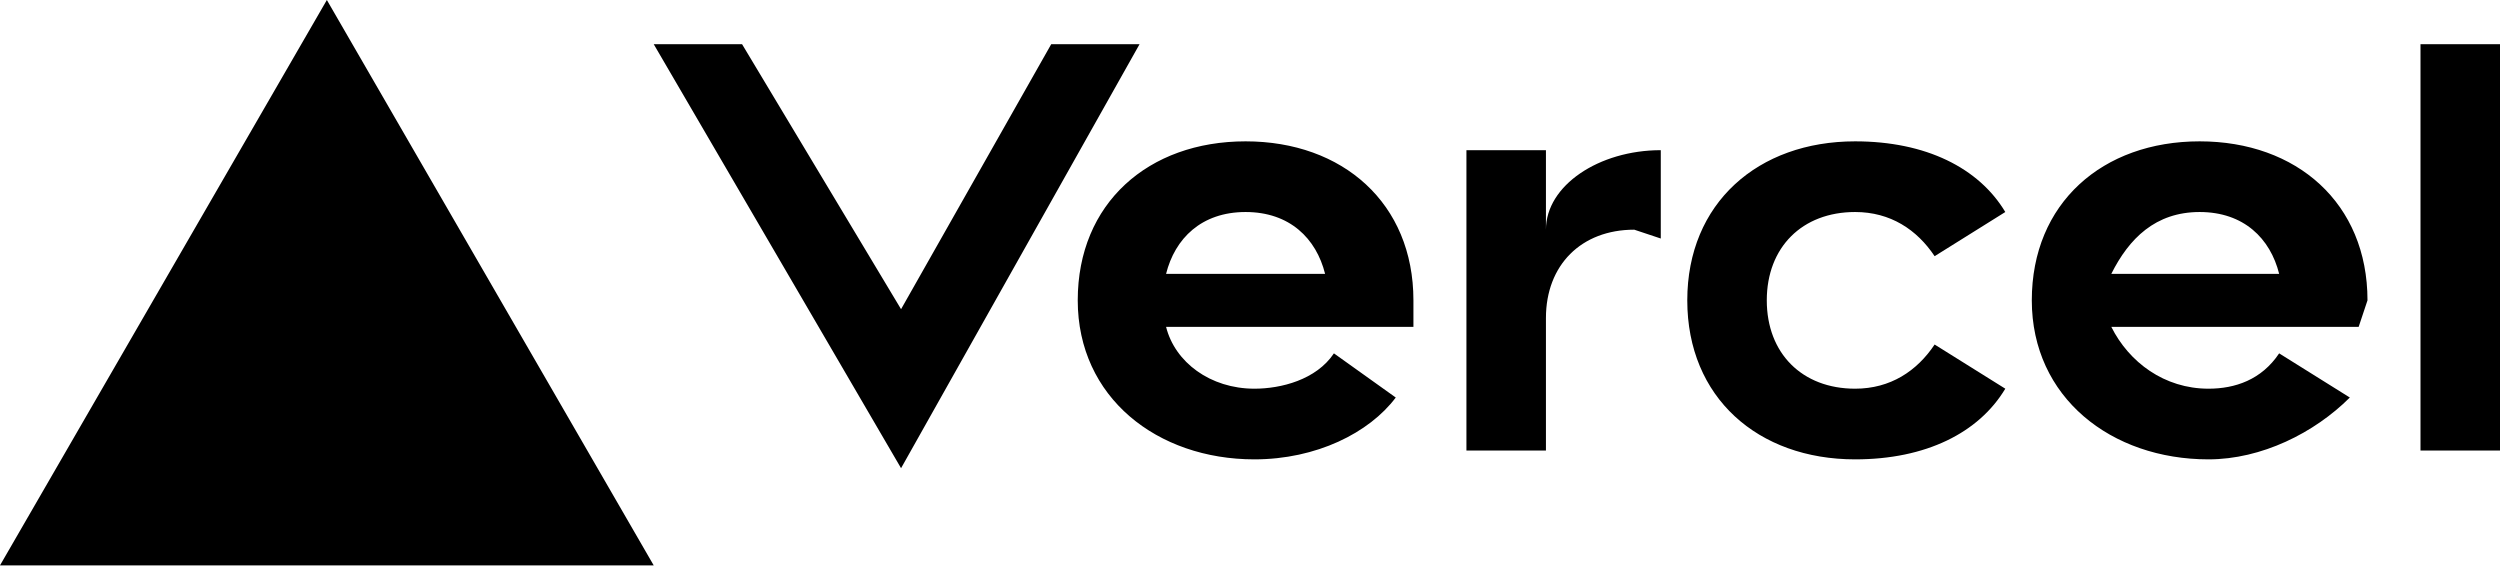
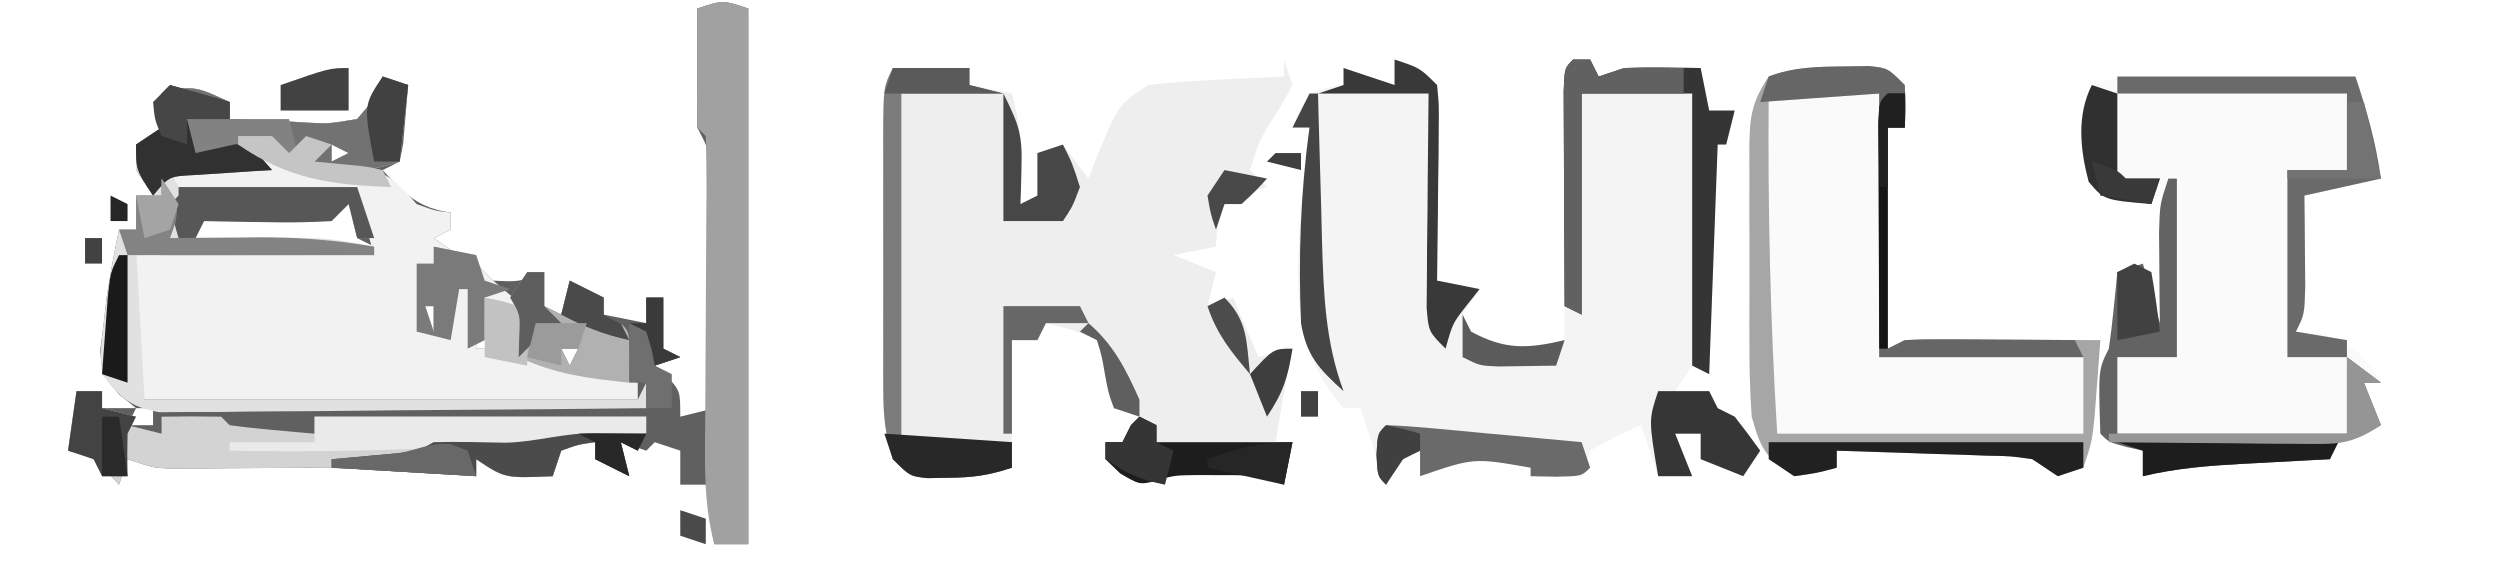
- <svg xmlns="http://www.w3.org/2000/svg" fill="none" viewBox="0 0 283 64">
-   <path fill="black" d="M141 16c-11 0-19 7-19 18s9 18 20 18c7 0 13-3 16-7l-7-5c-2 3-6 4-9 4-5 0-9-3-10-7h28v-3c0-11-8-18-19-18zm-9 15c1-4 4-7 9-7s8 3 9 7h-18zm117-15c-11 0-19 7-19 18s9 18 20 18c6 0 12-3 16-7l-8-5c-2 3-5 4-8 4-5 0-9-3-11-7h28l1-3c0-11-8-18-19-18zm-10 15c2-4 5-7 10-7s8 3 9 7h-19zm-39 3c0 6 4 10 10 10 4 0 7-2 9-5l8 5c-3 5-9 8-17 8-11 0-19-7-19-18s8-18 19-18c8 0 14 3 17 8l-8 5c-2-3-5-5-9-5-6 0-10 4-10 10zm83-29v46h-9V5h9zM37 0l37 64H0L37 0zm92 5-27 48L74 5h10l18 30 17-30h10zm59 12v10l-3-1c-6 0-10 4-10 10v15h-9V17h9v9c0-5 6-9 13-9z" />
+ <svg xmlns="http://www.w3.org/2000/svg" version="1.1" width="294" height="66">
+   <path d="M0 0 C0 20.79 0 41.58 0 63 C-1.32 63 -2.64 63 -4 63 C-4.495 59.535 -4.495 59.535 -5 56 C-5.99 56 -6.98 56 -8 56 C-8 54.68 -8 53.36 -8 52 C-9.485 51.505 -9.485 51.505 -11 51 C-11.33 51.33 -11.66 51.66 -12 52 C-13.485 51.505 -13.485 51.505 -15 51 C-14.505 52.98 -14.505 52.98 -14 55 C-15.32 54.34 -16.64 53.68 -18 53 C-18 52.34 -18 51.68 -18 51 C-19.985 51.267 -19.985 51.267 -22 52 C-22.33 52.99 -22.66 53.98 -23 55 C-28.625 55.25 -28.625 55.25 -32 53 C-32 53.66 -32 54.32 -32 55 C-33.192 54.928 -34.385 54.856 -35.613 54.781 C-37.18 54.687 -38.746 54.594 -40.312 54.5 C-41.098 54.452 -41.884 54.405 -42.693 54.355 C-43.451 54.31 -44.208 54.265 -44.988 54.219 C-46.033 54.156 -46.033 54.156 -47.099 54.092 C-50.107 53.947 -53.114 54.009 -56.125 54.035 C-57.75 54.044 -59.375 54.054 -61 54.062 C-61.82 54.071 -62.64 54.079 -63.484 54.088 C-64.273 54.091 -65.062 54.094 -65.875 54.098 C-66.594 54.103 -67.314 54.108 -68.055 54.114 C-70 54 -70 54 -73 53 C-73.33 53.99 -73.66 54.98 -74 56 C-74.433 55.526 -74.866 55.051 -75.312 54.562 C-77.023 52.763 -77.023 52.763 -80 52 C-79.67 49.69 -79.34 47.38 -79 45 C-78.01 45 -77.02 45 -76 45 C-76 45.66 -76 46.32 -76 47 C-74.68 47 -73.36 47 -72 47 C-72.664 46.462 -73.328 45.925 -74.012 45.371 C-76 43 -76 43 -76.207 40.16 C-76.077 39.138 -75.947 38.116 -75.812 37.062 C-75.695 36.043 -75.578 35.023 -75.457 33.973 C-75.045 31.294 -74.561 28.651 -74 26 C-73.34 26 -72.68 26 -72 26 C-72 24.68 -72 23.36 -72 22 C-71.34 22 -70.68 22 -70 22 C-70.66 21.01 -71.32 20.02 -72 19 C-72 18.01 -72 17.02 -72 16 C-71.01 15.34 -70.02 14.68 -69 14 C-69 12.68 -69 11.36 -69 10 C-65.377 8.792 -64.359 9.457 -61 11 C-61 11.66 -61 12.32 -61 13 C-58.561 13.135 -56.129 13.234 -53.688 13.312 C-52.997 13.354 -52.307 13.396 -51.596 13.439 C-49.307 13.548 -49.307 13.548 -46 13 C-43.946 10.623 -43.946 10.623 -43 8 C-42.01 8.33 -41.02 8.66 -40 9 C-40.114 10.48 -40.241 11.959 -40.375 13.438 C-40.445 14.261 -40.514 15.085 -40.586 15.934 C-40.723 16.616 -40.859 17.297 -41 18 C-41.99 18.495 -41.99 18.495 -43 19 C-40.472 21.799 -38.796 23.458 -35 24 C-35 24.66 -35 25.32 -35 26 C-35.99 26.495 -35.99 26.495 -37 27 C-34.227 28.938 -34.227 28.938 -32 30 C-31.34 30.66 -30.68 31.32 -30 32 C-26.947 32.158 -26.947 32.158 -24 31 C-24 32.32 -24 33.64 -24 35 C-23.01 35.495 -23.01 35.495 -22 36 C-21.67 34.68 -21.34 33.36 -21 32 C-19.68 32.66 -18.36 33.32 -17 34 C-17 34.66 -17 35.32 -17 36 C-15.35 36.33 -13.7 36.66 -12 37 C-12 36.01 -12 35.02 -12 34 C-11.34 34 -10.68 34 -10 34 C-10 35.98 -10 37.96 -10 40 C-9.34 40.33 -8.68 40.66 -8 41 C-9.485 41.495 -9.485 41.495 -11 42 C-10.505 42.433 -10.01 42.866 -9.5 43.312 C-8 45 -8 45 -8 48 C-6.68 47.67 -5.36 47.34 -4 47 C-4.118 42.461 -4.242 37.922 -4.372 33.383 C-4.416 31.838 -4.457 30.293 -4.497 28.747 C-4.555 26.531 -4.619 24.314 -4.684 22.098 C-4.7 21.403 -4.717 20.708 -4.734 19.992 C-4.565 16.712 -4.565 16.712 -6 14 C-6.044 11.667 -6.04 9.333 -6 7 C-6 5.68 -6 4.36 -6 3 C-6 2.01 -6 1.02 -6 0 C-3 -1 -3 -1 0 0 Z M-49 16 C-49 16.66 -49 17.32 -49 18 C-48.34 17.67 -47.68 17.34 -47 17 C-47.66 16.67 -48.32 16.34 -49 16 Z M-45 16 C-44 18 -44 18 -44 18 Z M-67 22 C-67 22.66 -67 23.32 -67 24 C-66.34 23.67 -65.68 23.34 -65 23 C-65.66 22.67 -66.32 22.34 -67 22 Z M-48 22 C-48.33 22.66 -48.66 23.32 -49 24 C-50.048 23.965 -51.096 23.93 -52.176 23.895 C-53.555 23.866 -54.934 23.839 -56.312 23.812 C-57.003 23.787 -57.693 23.762 -58.404 23.736 C-62.461 23.651 -62.461 23.651 -65.98 25.449 C-67.092 26.83 -67.092 26.83 -67 28 C-59.41 28 -51.82 28 -44 28 C-44.66 27.67 -45.32 27.34 -46 27 C-46.625 24.438 -46.625 24.438 -47 22 C-47.33 22 -47.66 22 -48 22 Z M-68 25 C-68 28 -68 28 -68 28 Z M-38 35 C-37.67 35.99 -37.34 36.98 -37 38 C-37 37.01 -37 36.02 -37 35 C-37.33 35 -37.66 35 -38 35 Z M-32 36 C-32 37.32 -32 38.64 -32 40 C-31.34 40 -30.68 40 -30 40 C-30 38.68 -30 37.36 -30 36 C-30.66 36 -31.32 36 -32 36 Z M-22 40 C-21.67 40.66 -21.34 41.32 -21 42 C-20.67 41.34 -20.34 40.68 -20 40 C-20.66 40 -21.32 40 -22 40 Z M-72 47 C-72.33 47.66 -72.66 48.32 -73 49 C-72.01 49 -71.02 49 -70 49 C-70 48.34 -70 47.68 -70 47 C-70.66 47 -71.32 47 -72 47 Z " fill="#606060" transform="translate(88,1)" />
+   <path d="M0 0 C0.495 1.485 0.495 1.485 1 3 C-0.375 5.562 -0.375 5.562 -2 8 C-3.118 10.118 -3.118 10.118 -4 13 C-3.34 13.66 -2.68 14.32 -2 15 C-3.207 15.34 -3.207 15.34 -4.438 15.688 C-5.283 16.121 -6.129 16.554 -7 17 C-7.894 19.548 -7.894 19.548 -8 22 C-9.65 22.33 -11.3 22.66 -13 23 C-10.525 23.99 -10.525 23.99 -8 25 C-8.33 26.32 -8.66 27.64 -9 29 C-8.01 28.67 -7.02 28.34 -6 28 C-5.01 30.31 -4.02 32.62 -3 35 C-1.02 34.505 -1.02 34.505 1 34 C0.856 34.701 0.711 35.403 0.562 36.125 C-0.015 39.076 -0.517 42.033 -1 45 C-0.34 45 0.32 45 1 45 C0.67 46.65 0.34 48.3 0 50 C-0.99 49.505 -0.99 49.505 -2 49 C-3.79 48.903 -5.583 48.87 -7.375 48.875 C-8.331 48.872 -9.288 48.87 -10.273 48.867 C-12.941 48.901 -12.941 48.901 -15.211 49.59 C-17 50 -17 50 -19.25 48.688 C-19.828 48.131 -20.405 47.574 -21 47 C-21 46.34 -21 45.68 -21 45 C-20.34 45 -19.68 45 -19 45 C-18.67 44.34 -18.34 43.68 -18 43 C-17.67 42.67 -17.34 42.34 -17 42 C-18.485 41.505 -18.485 41.505 -20 41 C-20.66 39.188 -20.66 39.188 -21.062 37 C-21.427 34.859 -21.427 34.859 -22 33 C-24 32 -25.831 31.506 -28 31 C-28.33 31.66 -28.66 32.32 -29 33 C-29.99 33 -30.98 33 -32 33 C-32 37.95 -32 42.9 -32 48 C-34.802 48.934 -36.654 49.164 -39.562 49.188 C-40.348 49.202 -41.133 49.216 -41.941 49.23 C-44 49 -44 49 -46 47 C-46.902 44.268 -47.126 41.77 -47.129 38.906 C-47.133 38.112 -47.136 37.318 -47.139 36.499 C-47.137 35.651 -47.135 34.803 -47.133 33.93 C-47.134 33.052 -47.135 32.175 -47.136 31.271 C-47.136 29.42 -47.135 27.569 -47.13 25.718 C-47.125 22.879 -47.13 20.039 -47.137 17.199 C-47.136 15.401 -47.135 13.603 -47.133 11.805 C-47.135 10.953 -47.137 10.101 -47.139 9.223 C-47.115 3.23 -47.115 3.23 -46 1 C-43.03 1 -40.06 1 -37 1 C-37 1.66 -37 2.32 -37 3 C-35.35 3.33 -33.7 3.66 -32 4 C-31.128 6.995 -30.892 9.636 -30.938 12.75 C-30.947 13.549 -30.956 14.348 -30.965 15.172 C-30.976 15.775 -30.988 16.378 -31 17 C-30.34 16.67 -29.68 16.34 -29 16 C-29 14.35 -29 12.7 -29 11 C-28.01 10.67 -27.02 10.34 -26 10 C-25.01 11.32 -24.02 12.64 -23 14 C-22.567 12.886 -22.567 12.886 -22.125 11.75 C-19.5 5.333 -19.5 5.333 -16 3 C-13.246 2.699 -10.574 2.491 -7.812 2.375 C-7.063 2.336 -6.313 2.298 -5.541 2.258 C-3.694 2.164 -1.847 2.081 0 2 C0 1.34 0 0.68 0 0 Z M-26 16 C-26.33 16.66 -26.66 17.32 -27 18 C-26.34 18 -25.68 18 -25 18 C-25.33 17.34 -25.66 16.68 -26 16 Z M-9 18 C-8 20 -8 20 -8 20 Z " fill="#EEEEEE" transform="translate(151,7)" />
+   <path d="M0 0 C3 1 3 1 5 3 C5.227 5.338 5.227 5.338 5.195 8.227 C5.189 9.258 5.182 10.289 5.176 11.352 C5.159 12.432 5.142 13.512 5.125 14.625 C5.116 15.713 5.107 16.801 5.098 17.922 C5.074 20.615 5.041 23.307 5 26 C6.65 26.33 8.3 26.66 10 27 C9.34 27.99 8.68 28.98 8 30 C8.858 32.193 8.858 32.193 11.188 33.188 C14.493 34.362 14.493 34.362 20 33 C20 22.44 20 11.88 20 1 C20.99 0.67 21.98 0.34 23 0 C23.495 0.99 23.495 0.99 24 2 C24.99 1.67 25.98 1.34 27 1 C28.561 0.933 30.125 0.915 31.688 0.938 C32.9 0.951 32.9 0.951 34.137 0.965 C35.059 0.982 35.059 0.982 36 1 C36.495 3.475 36.495 3.475 37 6 C37.99 6 38.98 6 40 6 C39.67 7.32 39.34 8.64 39 10 C38.67 10 38.34 10 38 10 C37.67 18.91 37.34 27.82 37 37 C36.01 36.505 36.01 36.505 35 36 C34.34 36.99 33.68 37.98 33 39 C34.32 39 35.64 39 37 39 C37.33 39.66 37.66 40.32 38 41 C38.99 41.495 38.99 41.495 40 42 C41.031 43.309 42.035 44.641 43 46 C42.34 46.99 41.68 47.98 41 49 C39.35 48.34 37.7 47.68 36 47 C36 46.01 36 45.02 36 44 C35.01 44 34.02 44 33 44 C33.66 45.65 34.32 47.3 35 49 C33.68 49 32.36 49 31 49 C30.34 47.02 29.68 45.04 29 43 C26 44.291 26 44.291 23 46 C22.67 46.99 22.34 47.98 22 49 C20.02 49 18.04 49 16 49 C16 48.67 16 48.34 16 48 C9.315 46.827 9.315 46.827 3 49 C3 48.01 3 47.02 3 46 C0.669 46.959 0.669 46.959 -1 50 C-1.99 47.03 -2.98 44.06 -4 41 C-4.66 41 -5.32 41 -6 41 C-12.36 33.731 -11.568 26.097 -11 17 C-10.758 13.97 -10.43 11.01 -10 8 C-10.66 8 -11.32 8 -12 8 C-11.25 6.062 -11.25 6.062 -10 4 C-7.875 3.25 -7.875 3.25 -6 3 C-6 2.34 -6 1.68 -6 1 C-3 2 -3 2 0 3 C0 2.01 0 1.02 0 0 Z M28 2 C32 3 32 3 32 3 Z " fill="#F4F4F4" transform="translate(164,7)" />
+   <path d="M0 0 C1.254 0.003 2.507 0.006 3.799 0.01 C5.764 0.022 5.764 0.022 7.77 0.035 C9.105 0.04 10.44 0.045 11.775 0.049 C15.044 0.061 18.313 0.077 21.582 0.098 C22.963 4.105 23.982 7.896 24.582 12.098 C21.612 12.758 18.642 13.418 15.582 14.098 C15.594 15.085 15.605 16.073 15.617 17.09 C15.626 18.371 15.635 19.652 15.645 20.973 C15.656 22.249 15.668 23.525 15.68 24.84 C15.582 28.098 15.582 28.098 14.582 30.098 C15.943 30.19 15.943 30.19 17.332 30.285 C21.32 31.282 22.348 32.747 24.582 36.098 C23.922 36.098 23.262 36.098 22.582 36.098 C23.242 37.748 23.902 39.398 24.582 41.098 C23.778 41.386 22.973 41.675 22.145 41.973 C19.449 42.83 19.449 42.83 18.582 45.098 C17.413 45.158 16.244 45.219 15.039 45.281 C13.491 45.366 11.943 45.45 10.395 45.535 C9.626 45.574 8.857 45.614 8.064 45.654 C4.15 45.873 0.411 46.185 -3.418 47.098 C-3.418 46.108 -3.418 45.118 -3.418 44.098 C-4.057 43.953 -4.697 43.809 -5.355 43.66 C-7.418 43.098 -7.418 43.098 -8.418 42.098 C-8.657 34.575 -8.657 34.575 -7.418 32.098 C-7.193 30.561 -7.01 29.018 -6.855 27.473 C-6.772 26.655 -6.688 25.838 -6.602 24.996 C-6.541 24.37 -6.48 23.743 -6.418 23.098 C-5.428 22.768 -4.438 22.438 -3.418 22.098 C-2.758 24.408 -2.098 26.718 -1.418 29.098 C-1.418 24.148 -1.418 19.198 -1.418 14.098 C-3.068 14.428 -4.718 14.758 -6.418 15.098 C-8.436 13.584 -9.293 12.348 -10.418 10.098 C-10.651 3.564 -10.651 3.564 -9.418 1.098 C-6.061 -0.021 -3.536 -0.016 0 0 Z " fill="#FAFAFA" transform="translate(255.418,8.902344)" />
+   <path d="M0 0 C1.303 -0.021 1.303 -0.021 2.633 -0.043 C4.875 0.188 4.875 0.188 6.875 2.188 C7 4.812 7 4.812 6.875 7.188 C6.215 7.188 5.555 7.188 4.875 7.188 C4.875 15.768 4.875 24.348 4.875 33.188 C5.865 32.693 5.865 32.693 6.875 32.188 C8.615 32.103 10.359 32.08 12.102 32.09 C13.133 32.093 14.164 32.096 15.227 32.1 C16.847 32.112 16.847 32.112 18.5 32.125 C20.132 32.132 20.132 32.132 21.797 32.139 C24.49 32.15 27.182 32.167 29.875 32.188 C29.734 34.125 29.587 36.063 29.438 38 C29.356 39.079 29.275 40.158 29.191 41.27 C28.875 44.188 28.875 44.188 27.875 47.188 C26.885 47.517 25.895 47.847 24.875 48.188 C23.885 47.528 22.895 46.867 21.875 46.188 C19.36 45.821 19.36 45.821 16.551 45.773 C15.523 45.735 14.495 45.696 13.436 45.656 C12.364 45.625 11.292 45.594 10.188 45.562 C9.104 45.524 8.021 45.485 6.904 45.445 C4.228 45.351 1.552 45.265 -1.125 45.188 C-1.125 45.847 -1.125 46.508 -1.125 47.188 C-3.438 47.812 -3.438 47.812 -6.125 48.188 C-9.588 45.879 -10.008 45.1 -11.125 41.188 C-11.314 38.328 -11.406 35.569 -11.391 32.711 C-11.393 31.904 -11.394 31.097 -11.396 30.265 C-11.398 28.566 -11.394 26.866 -11.386 25.167 C-11.375 22.564 -11.386 19.962 -11.398 17.359 C-11.397 15.706 -11.395 14.052 -11.391 12.398 C-11.395 11.62 -11.399 10.842 -11.403 10.04 C-11.37 6.225 -11.292 4.438 -9.125 1.188 C-6.129 0.066 -3.177 0.024 0 0 Z " fill="#FAFAFA" transform="translate(217.125,7.8125)" />
+   <path d="M0 0 C1.32 0 2.64 0 4 0 C4.66 0.66 5.32 1.32 6 2 C6.66 1.34 7.32 0.68 8 0 C8.99 0.33 9.98 0.66 11 1 C10.34 1.66 9.68 2.32 9 3 C10.238 3.083 11.475 3.165 12.75 3.25 C16.787 3.733 18.301 4.915 21 8 C23.138 8.787 23.138 8.787 25 9 C25 9.66 25 10.32 25 11 C24.34 11.33 23.68 11.66 23 12 C25.773 13.938 25.773 13.938 28 15 C28.66 15.66 29.32 16.32 30 17 C30.701 17.598 31.402 18.196 32.125 18.812 C34 21 34 21 34 26 C38.29 26.99 42.58 27.98 47 29 C47 29.66 47 30.32 47 31 C27.86 31 8.72 31 -11 31 C-12.593 27.815 -12.101 24.368 -12.062 20.875 C-12.042 18.276 -12.021 15.678 -12 13 C1.86 13.495 1.86 13.495 16 14 C15.34 11.69 14.68 9.38 14 7 C6.74 7 -0.52 7 -8 7 C-8 6.01 -8 5.02 -8 4 C-2.555 3.505 -2.555 3.505 3 3 C2.01 2.01 1.02 1.02 0 0 Z M22 20 C22.33 20.99 22.66 21.98 23 23 C23 22.01 23 21.02 23 20 C22.67 20 22.34 20 22 20 Z M28 21 C28 22.32 28 23.64 28 25 C28.66 25 29.32 25 30 25 C30 23.68 30 22.36 30 21 C29.34 21 28.68 21 28 21 Z " fill="#F2F2F2" transform="translate(28,16)" />
+   <path d="M0 0 C0.99 0.33 1.98 0.66 3 1 C2.67 3.97 2.34 6.94 2 10 C-0.751 10.917 -2.359 11.109 -5.188 11.062 C-7.075 11.032 -7.075 11.032 -9 11 C-8.34 10.01 -7.68 9.02 -7 8 C-8.65 8.66 -10.3 9.32 -12 10 C-12.33 9.01 -12.66 8.02 -13 7 C-13.99 7.33 -14.98 7.66 -16 8 C-15.01 8.99 -14.02 9.98 -13 11 C-16.96 11 -20.92 11 -25 11 C-24.67 11.66 -24.34 12.32 -24 13 C-17.07 13 -10.14 13 -3 13 C-2.34 14.98 -1.68 16.96 -1 19 C-1.66 19 -2.32 19 -3 19 C-3.33 17.68 -3.66 16.36 -4 15 C-4.66 15.66 -5.32 16.32 -6 17 C-8.581 17.145 -11.049 17.187 -13.625 17.125 C-14.685 17.111 -14.685 17.111 -15.766 17.098 C-17.511 17.074 -19.255 17.038 -21 17 C-21.33 17.66 -21.66 18.32 -22 19 C-21.071 18.988 -20.141 18.977 -19.184 18.965 C-6.905 18.875 -6.905 18.875 -1 20 C-1 20.33 -1 20.66 -1 21 C-5.292 21.029 -9.583 21.047 -13.875 21.062 C-15.098 21.071 -16.322 21.079 -17.582 21.088 C-19.332 21.093 -19.332 21.093 -21.117 21.098 C-22.735 21.106 -22.735 21.106 -24.386 21.114 C-27 21 -27 21 -29 20 C-28.67 25.94 -28.34 31.88 -28 38 C-8.86 38 10.28 38 30 38 C30.495 37.01 30.495 37.01 31 36 C31 36.99 31 37.98 31 39 C23.246 39.093 15.492 39.164 7.738 39.207 C4.137 39.228 0.537 39.256 -3.063 39.302 C-6.539 39.345 -10.014 39.369 -13.49 39.38 C-15.459 39.39 -17.429 39.422 -19.399 39.453 C-21.2 39.454 -21.2 39.454 -23.038 39.454 C-24.624 39.467 -24.624 39.467 -26.241 39.481 C-29.705 38.877 -30.89 37.764 -33 35 C-33.207 32.16 -33.207 32.16 -32.812 29.062 C-32.637 27.533 -32.637 27.533 -32.457 25.973 C-32.045 23.294 -31.561 20.651 -31 18 C-30.34 18 -29.68 18 -29 18 C-29 16.68 -29 15.36 -29 14 C-28.34 14 -27.68 14 -27 14 C-27.66 13.01 -28.32 12.02 -29 11 C-29 10.01 -29 9.02 -29 8 C-28.01 7.34 -27.02 6.68 -26 6 C-26 4.68 -26 3.36 -26 2 C-22.377 0.792 -21.359 1.457 -18 3 C-18 3.66 -18 4.32 -18 5 C-15.561 5.135 -13.129 5.234 -10.688 5.312 C-9.997 5.354 -9.307 5.396 -8.596 5.439 C-6.307 5.548 -6.307 5.548 -3 5 C-0.946 2.623 -0.946 2.623 0 0 Z M-6 8 C-6 8.66 -6 9.32 -6 10 C-5.34 9.67 -4.68 9.34 -4 9 C-4.66 8.67 -5.32 8.34 -6 8 Z M-2 8 C-1 10 -1 10 -1 10 Z M-24 14 C-24 14.66 -24 15.32 -24 16 C-23.34 15.67 -22.68 15.34 -22 15 C-22.66 14.67 -23.32 14.34 -24 14 Z M-25 17 C-25 20 -25 20 -25 20 Z " fill="#E1E1E1" transform="translate(45,9)" />
+   <path d="M0 0 C0.99 0 1.98 0 3 0 C3 0.66 3 1.32 3 2 C4.32 2.33 5.64 2.66 7 3 C6.67 3.33 6.34 3.66 6 4 C7.32 4.33 8.64 4.66 10 5 C10 4.34 10 3.68 10 3 C12.333 2.958 14.667 2.959 17 3 C17.33 3.33 17.66 3.66 18 4 C19.682 4.233 21.371 4.413 23.062 4.562 C23.982 4.646 24.901 4.73 25.848 4.816 C26.913 4.907 26.913 4.907 28 5 C28 4.34 28 3.68 28 3 C40.87 3 53.74 3 67 3 C66.67 4.32 66.34 5.64 66 7 C65.01 6.505 65.01 6.505 64 6 C64.495 7.98 64.495 7.98 65 10 C63.68 9.34 62.36 8.68 61 8 C61 7.34 61 6.68 61 6 C59.015 6.267 59.015 6.267 57 7 C56.67 7.99 56.34 8.98 56 10 C50.375 10.25 50.375 10.25 47 8 C47 8.66 47 9.32 47 10 C45.808 9.928 44.615 9.856 43.387 9.781 C41.82 9.687 40.254 9.594 38.688 9.5 C37.902 9.452 37.116 9.405 36.307 9.355 C35.549 9.31 34.792 9.265 34.012 9.219 C32.967 9.156 32.967 9.156 31.901 9.092 C28.893 8.947 25.886 9.009 22.875 9.035 C21.25 9.044 19.625 9.054 18 9.062 C16.77 9.075 16.77 9.075 15.516 9.088 C14.727 9.091 13.938 9.094 13.125 9.098 C12.406 9.103 11.686 9.108 10.945 9.114 C9 9 9 9 6 8 C5.67 8.99 5.34 9.98 5 11 C4.567 10.526 4.134 10.051 3.688 9.562 C1.977 7.763 1.977 7.763 -1 7 C-0.67 4.69 -0.34 2.38 0 0 Z " fill="#D3D3D3" transform="translate(9,46)" />
+   <path d="M0 0 C1.303 -0.021 1.303 -0.021 2.633 -0.043 C4.875 0.188 4.875 0.188 6.875 2.188 C7 4.812 7 4.812 6.875 7.188 C6.215 7.188 5.555 7.188 4.875 7.188 C4.875 15.768 4.875 24.348 4.875 33.188 C5.865 32.693 5.865 32.693 6.875 32.188 C8.615 32.103 10.359 32.08 12.102 32.09 C13.133 32.093 14.164 32.096 15.227 32.1 C16.847 32.112 16.847 32.112 18.5 32.125 C20.132 32.132 20.132 32.132 21.797 32.139 C24.49 32.15 27.182 32.167 29.875 32.188 C29.734 34.125 29.587 36.063 29.438 38 C29.356 39.079 29.275 40.158 29.191 41.27 C28.875 44.188 28.875 44.188 27.875 47.188 C26.885 47.517 25.895 47.847 24.875 48.188 C23.885 47.528 22.895 46.867 21.875 46.188 C19.36 45.821 19.36 45.821 16.551 45.773 C15.523 45.735 14.495 45.696 13.436 45.656 C12.364 45.625 11.292 45.594 10.188 45.562 C9.104 45.524 8.021 45.485 6.904 45.445 C4.228 45.351 1.552 45.265 -1.125 45.188 C-1.125 45.847 -1.125 46.508 -1.125 47.188 C-3.438 47.812 -3.438 47.812 -6.125 48.188 C-9.588 45.879 -10.008 45.1 -11.125 41.188 C-11.314 38.328 -11.406 35.569 -11.391 32.711 C-11.393 31.904 -11.394 31.097 -11.396 30.265 C-11.398 28.566 -11.394 26.866 -11.386 25.167 C-11.375 22.564 -11.386 19.962 -11.398 17.359 C-11.397 15.706 -11.395 14.052 -11.391 12.398 C-11.395 11.62 -11.399 10.842 -11.403 10.04 C-11.37 6.225 -11.292 4.438 -9.125 1.188 C-6.129 0.066 -3.177 0.024 0 0 Z M-9.125 3.188 C-9.245 16.572 -8.941 29.825 -8.125 43.188 C3.755 43.188 15.635 43.188 27.875 43.188 C27.875 40.218 27.875 37.248 27.875 34.188 C19.955 34.188 12.035 34.188 3.875 34.188 C3.875 23.957 3.875 13.727 3.875 3.188 C-0.415 3.188 -4.705 3.188 -9.125 3.188 Z " fill="#A6A6A6" transform="translate(217.125,7.8125)" />
+   <path d="M0 0 C0 20.79 0 41.58 0 63 C-1.32 63 -2.64 63 -4 63 C-5.299 58.068 -5.109 53.198 -5.062 48.141 C-5.059 47.196 -5.055 46.251 -5.051 45.277 C-5.039 42.268 -5.02 39.259 -5 36.25 C-4.974 32.276 -4.953 28.302 -4.938 24.328 C-4.929 23.408 -4.921 22.489 -4.912 21.541 C-4.904 19.361 -4.947 17.18 -5 15 C-5.33 14.67 -5.66 14.34 -6 14 C-6.044 11.667 -6.04 9.333 -6 7 C-6 5.68 -6 4.36 -6 3 C-6 2.01 -6 1.02 -6 0 C-3 -1 -3 -1 0 0 Z " fill="#A1A1A1" transform="translate(88,1)" />
+   <path d="M0 0 C0.33 0 0.66 0 1 0 C1 6.93 1 13.86 1 21 C-1.31 21 -3.62 21 -6 21 C-6 23.97 -6 26.94 -6 30 C2.91 30 11.82 30 21 30 C21 27.03 21 24.06 21 21 C22.32 21.99 23.64 22.98 25 24 C24.34 24 23.68 24 23 24 C23.66 25.65 24.32 27.3 25 29 C24.196 29.289 23.391 29.578 22.562 29.875 C19.867 30.733 19.867 30.733 19 33 C17.831 33.061 16.662 33.121 15.457 33.184 C13.909 33.268 12.361 33.353 10.812 33.438 C10.044 33.477 9.275 33.516 8.482 33.557 C4.567 33.775 0.829 34.087 -3 35 C-3 34.01 -3 33.02 -3 32 C-3.639 31.856 -4.279 31.711 -4.938 31.562 C-7 31 -7 31 -8 30 C-8.239 22.478 -8.239 22.478 -7 20 C-6.775 18.463 -6.592 16.92 -6.438 15.375 C-6.354 14.558 -6.27 13.74 -6.184 12.898 C-6.123 12.272 -6.062 11.645 -6 11 C-5.01 10.67 -4.02 10.34 -3 10 C-2.34 12.31 -1.68 14.62 -1 17 C-1.012 16.024 -1.023 15.048 -1.035 14.043 C-1.044 12.771 -1.053 11.498 -1.062 10.188 C-1.074 8.923 -1.086 7.658 -1.098 6.355 C-1 3 -1 3 0 0 Z " fill="#636363" transform="translate(255,21)" />
+   <path d="M0 0 C0.99 0.33 1.98 0.66 3 1 C2.67 3.97 2.34 6.94 2 10 C-0.751 10.917 -2.359 11.109 -5.188 11.062 C-7.075 11.032 -7.075 11.032 -9 11 C-8.34 10.01 -7.68 9.02 -7 8 C-8.65 8.66 -10.3 9.32 -12 10 C-12.33 9.01 -12.66 8.02 -13 7 C-13.99 7.33 -14.98 7.66 -16 8 C-15.01 8.99 -14.02 9.98 -13 11 C-13.843 11.049 -14.686 11.098 -15.555 11.148 C-16.65 11.223 -17.746 11.298 -18.875 11.375 C-20.511 11.479 -20.511 11.479 -22.18 11.586 C-25.13 11.733 -25.13 11.733 -27 14 C-29 11 -29 11 -29 8 C-28.01 7.34 -27.02 6.68 -26 6 C-26 4.68 -26 3.36 -26 2 C-22.377 0.792 -21.359 1.457 -18 3 C-18 3.66 -18 4.32 -18 5 C-15.561 5.135 -13.129 5.234 -10.688 5.312 C-9.997 5.354 -9.307 5.396 -8.596 5.439 C-6.307 5.548 -6.307 5.548 -3 5 C-0.946 2.623 -0.946 2.623 0 0 Z M-6 8 C-6 8.66 -6 9.32 -6 10 C-5.34 9.67 -4.68 9.34 -4 9 C-4.66 8.67 -5.32 8.34 -6 8 Z M-2 8 C-1 10 -1 10 -1 10 Z " fill="#727272" transform="translate(45,9)" />
+   <path d="M0 0 C2.97 0 5.94 0 9 0 C9 0.66 9 1.32 9 2 C10.32 2.33 11.64 2.66 13 3 C9.04 3 5.08 3 1 3 C1 16.53 1 30.06 1 44 C5.29 44 9.58 44 14 44 C14 44.99 14 45.98 14 47 C11.198 47.934 9.346 48.164 6.438 48.188 C5.652 48.202 4.867 48.216 4.059 48.23 C2 48 2 48 0 46 C-0.902 43.268 -1.126 40.77 -1.129 37.906 C-1.133 37.112 -1.136 36.318 -1.139 35.499 C-1.137 34.651 -1.135 33.803 -1.133 32.93 C-1.134 32.052 -1.135 31.175 -1.136 30.271 C-1.136 28.42 -1.135 26.569 -1.13 24.718 C-1.125 21.879 -1.13 19.039 -1.137 16.199 C-1.136 14.401 -1.135 12.603 -1.133 10.805 C-1.135 9.953 -1.137 9.101 -1.139 8.223 C-1.115 2.23 -1.115 2.23 0 0 Z " fill="#7C7C7C" transform="translate(105,8)" />
+   <path d="M0 0 C0.66 0 1.32 0 2 0 C2.33 0.66 2.66 1.32 3 2 C3.99 1.67 4.98 1.34 6 1 C7.561 0.933 9.125 0.915 10.688 0.938 C11.9 0.951 11.9 0.951 13.137 0.965 C14.059 0.982 14.059 0.982 15 1 C15.33 2.65 15.66 4.3 16 6 C16.99 6 17.98 6 19 6 C18.67 7.32 18.34 8.64 18 10 C17.67 10 17.34 10 17 10 C16.67 18.91 16.34 27.82 16 37 C15.34 36.67 14.68 36.34 14 36 C14 25.333 14 14.667 14 4 C9.71 4 5.42 4 1 4 C1 12.58 1 21.16 1 30 C0.34 29.67 -0.32 29.34 -1 29 C-1.025 25.031 -1.043 21.061 -1.055 17.092 C-1.06 15.741 -1.067 14.39 -1.075 13.038 C-1.088 11.1 -1.093 9.161 -1.098 7.223 C-1.103 6.055 -1.108 4.887 -1.114 3.684 C-1 1 -1 1 0 0 Z M7 2 C11 3 11 3 11 3 Z " fill="#353535" transform="translate(185,7)" />
+   <path d="M0 0 C12.87 0 25.74 0 39 0 C39 0.66 39 1.32 39 2 C22.625 3.571 6.449 4.289 -10 4 C-10 3.67 -10 3.34 -10 3 C-6.7 3 -3.4 3 0 3 C0 2.01 0 1.02 0 0 Z " fill="#EAEAEA" transform="translate(37,49)" />
+   <path d="M0 0 C1.303 -0.021 1.303 -0.021 2.633 -0.043 C4.875 0.188 4.875 0.188 6.875 2.188 C7 4.812 7 4.812 6.875 7.188 C6.215 7.188 5.555 7.188 4.875 7.188 C4.875 15.768 4.875 24.348 4.875 33.188 C5.865 32.693 5.865 32.693 6.875 32.188 C8.396 32.104 9.922 32.08 11.445 32.09 C12.341 32.093 13.237 32.096 14.16 32.1 C15.097 32.108 16.034 32.116 17 32.125 C17.945 32.13 18.89 32.134 19.863 32.139 C22.201 32.15 24.538 32.167 26.875 32.188 C27.205 32.847 27.535 33.508 27.875 34.188 C19.955 34.188 12.035 34.188 3.875 34.188 C3.875 23.957 3.875 13.727 3.875 3.188 C-0.745 3.518 -5.365 3.848 -10.125 4.188 C-9.795 3.197 -9.465 2.208 -9.125 1.188 C-6.151 0.034 -3.164 0.024 0 0 Z " fill="#666666" transform="translate(217.125,7.8125)" />
+   <path d="M0 0 C0.66 0 1.32 0 2 0 C2 1.32 2 2.64 2 4 C2.66 4.33 3.32 4.66 4 5 C4.33 3.68 4.66 2.36 5 1 C6.32 1.66 7.64 2.32 9 3 C9 3.66 9 4.32 9 5 C9.66 5.33 10.32 5.66 11 6 C12 7 12 7 12.062 10.062 C12.042 11.032 12.021 12.001 12 13 C7.286 12.521 3.334 12.032 -1 10 C-0.979 9.216 -0.959 8.432 -0.938 7.625 C-0.813 5.019 -0.813 5.019 -2 3 C-1.34 2.01 -0.68 1.02 0 0 Z M4 9 C4.33 9.66 4.66 10.32 5 11 C5.33 10.34 5.66 9.68 6 9 C5.34 9 4.68 9 4 9 Z " fill="#B1B1B1" transform="translate(62,32)" />
+   <path d="M0 0 C9.24 0 18.48 0 28 0 C29.406 4.219 30.384 7.687 31 12 C28.03 12.66 25.06 13.32 22 14 C22.012 14.987 22.023 15.975 22.035 16.992 C22.044 18.274 22.053 19.555 22.062 20.875 C22.074 22.151 22.086 23.427 22.098 24.742 C22 28 22 28 21 30 C22.98 30.33 24.96 30.66 27 31 C27 31.66 27 32.32 27 33 C24.69 33 22.38 33 20 33 C20 25.74 20 18.48 20 11 C22.31 11 24.62 11 27 11 C27 8.03 27 5.06 27 2 C18.09 2 9.18 2 0 2 C0 1.34 0 0.68 0 0 Z " fill="#6A6A6A" transform="translate(249,9)" />
+   <path d="M0 0 C1.096 0.009 2.191 0.018 3.32 0.027 C4.585 0.045 4.585 0.045 5.875 0.062 C5.545 0.723 5.215 1.383 4.875 2.062 C4.215 1.732 3.555 1.403 2.875 1.062 C3.37 3.042 3.37 3.042 3.875 5.062 C2.555 4.402 1.235 3.743 -0.125 3.062 C-0.125 2.402 -0.125 1.742 -0.125 1.062 C-2.11 1.329 -2.11 1.329 -4.125 2.062 C-4.455 3.053 -4.785 4.043 -5.125 5.062 C-10.75 5.312 -10.75 5.312 -14.125 3.062 C-14.125 3.723 -14.125 4.383 -14.125 5.062 C-19.735 4.732 -25.345 4.402 -31.125 4.062 C-31.125 3.732 -31.125 3.402 -31.125 3.062 C-30.077 2.972 -30.077 2.972 -29.008 2.879 C-28.098 2.795 -27.188 2.711 -26.25 2.625 C-25.345 2.544 -24.44 2.463 -23.508 2.379 C-21.114 2.193 -21.114 2.193 -19.125 1.062 C-16.297 0.993 -13.484 1.065 -10.656 1.125 C-6.969 1.034 -3.893 -0.041 0 0 Z " fill="#4B4B4B" transform="translate(70.125,50.9375)" />
+   <path d="M0 0 C1.98 0 3.96 0 6 0 C6.33 0.66 6.66 1.32 7 2 C7.66 2.33 8.32 2.66 9 3 C10.031 4.309 11.035 5.641 12 7 C11.01 8.485 11.01 8.485 10 10 C7.525 9.01 7.525 9.01 5 8 C5 7.01 5 6.02 5 5 C4.01 5 3.02 5 2 5 C2.66 6.65 3.32 8.3 4 10 C2.68 10 1.36 10 0 10 C-1.125 3.375 -1.125 3.375 0 0 Z " fill="#363636" transform="translate(195,46)" />
+   <path d="M0 0 C0.66 0.33 1.32 0.66 2 1 C2 1.66 2 2.32 2 3 C7.28 3 12.56 3 18 3 C17.67 4.65 17.34 6.3 17 8 C16.34 7.67 15.68 7.34 15 7 C13.21 6.903 11.417 6.87 9.625 6.875 C8.669 6.872 7.712 6.87 6.727 6.867 C4.059 6.901 4.059 6.901 1.789 7.59 C0 8 0 8 -2.25 6.688 C-2.828 6.131 -3.405 5.574 -4 5 C-4 4.34 -4 3.68 -4 3 C-3.34 3 -2.68 3 -2 3 C-1.67 2.34 -1.34 1.68 -1 1 C-0.67 0.67 -0.34 0.34 0 0 Z " fill="#1D1D1D" transform="translate(134,49)" />
+   <path d="M0 0 C2.31 0.66 4.62 1.32 7 2 C7 2.66 7 3.32 7 4 C5.35 4 3.7 4 2 4 C2.33 4.99 2.66 5.98 3 7 C3.928 6.938 4.856 6.876 5.812 6.812 C9 7 9 7 10.699 8.512 C11.128 9.003 11.558 9.494 12 10 C11.157 10.049 10.314 10.098 9.445 10.148 C8.35 10.223 7.254 10.298 6.125 10.375 C4.489 10.479 4.489 10.479 2.82 10.586 C-0.13 10.733 -0.13 10.733 -2 13 C-4 10 -4 10 -4 7 C-3.01 6.34 -2.02 5.68 -1 5 C-1 3.68 -1 2.36 -1 1 C-0.67 0.67 -0.34 0.34 0 0 Z " fill="#313131" transform="translate(20,10)" />
+   <path d="M0 0 C6.93 0 13.86 0 21 0 C21.66 1.98 22.32 3.96 23 6 C22.34 6 21.68 6 21 6 C20.67 4.68 20.34 3.36 20 2 C19.34 2.66 18.68 3.32 18 4 C15.419 4.145 12.951 4.187 10.375 4.125 C9.669 4.116 8.962 4.107 8.234 4.098 C6.489 4.074 4.745 4.038 3 4 C2.67 4.66 2.34 5.32 2 6 C1.34 6 0.68 6 0 6 C-0.562 4.062 -0.562 4.062 -1 2 C-0.67 1.67 -0.34 1.34 0 1 C0 0.67 0 0.34 0 0 Z " fill="#575757" transform="translate(21,22)" />
+   <path d="M0 0 C12.21 0 24.42 0 37 0 C37 0.99 37 1.98 37 3 C36.01 3.33 35.02 3.66 34 4 C33.01 3.34 32.02 2.68 31 2 C28.485 1.633 28.485 1.633 25.676 1.586 C24.648 1.547 23.62 1.509 22.561 1.469 C21.489 1.438 20.417 1.407 19.312 1.375 C18.229 1.336 17.146 1.298 16.029 1.258 C13.353 1.163 10.677 1.078 8 1 C8 1.66 8 2.32 8 3 C5.688 3.625 5.688 3.625 3 4 C2.01 3.34 1.02 2.68 0 2 C0 1.34 0 0.68 0 0 Z " fill="#212121" transform="translate(208,52)" />
+   <path d="M0 0 C1.713 0.054 3.423 0.181 5.129 0.34 C6.163 0.433 7.198 0.527 8.264 0.623 C9.352 0.727 10.441 0.831 11.562 0.938 C13.201 1.087 13.201 1.087 14.873 1.24 C17.583 1.489 20.291 1.742 23 2 C23.33 2.99 23.66 3.98 24 5 C23 6 23 6 19.938 6.062 C18.968 6.042 17.999 6.021 17 6 C17 5.67 17 5.34 17 5 C10.315 3.827 10.315 3.827 4 6 C4 5.01 4 4.02 4 3 C1.669 3.959 1.669 3.959 0 7 C-1 6 -1 6 -1.125 3.5 C-1 1 -1 1 0 0 Z " fill="#6A6A6A" transform="translate(163,50)" />
+   <path d="M0 0 C3 1 3 1 5 3 C5.227 5.338 5.227 5.338 5.195 8.227 C5.186 9.773 5.186 9.773 5.176 11.352 C5.159 12.432 5.142 13.512 5.125 14.625 C5.116 15.713 5.107 16.801 5.098 17.922 C5.074 20.615 5.041 23.307 5 26 C6.65 26.33 8.3 26.66 10 27 C9.526 27.598 9.051 28.196 8.562 28.812 C6.835 31.004 6.835 31.004 6 34 C4 32 4 32 3.773 29.203 C3.789 27.459 3.789 27.459 3.805 25.68 C3.811 24.423 3.818 23.166 3.824 21.871 C3.841 20.552 3.858 19.234 3.875 17.875 C3.885 16.535 3.894 15.195 3.902 13.855 C3.926 10.57 3.962 7.285 4 4 C-0.29 4 -4.58 4 -9 4 C-8.01 3.67 -7.02 3.34 -6 3 C-6 2.34 -6 1.68 -6 1 C-3 2 -3 2 0 3 C0 2.01 0 1.02 0 0 Z " fill="#393939" transform="translate(164,7)" />
+   <path d="M0 0 C0.66 0 1.32 0 2 0 C2.33 0.66 2.66 1.32 3 2 C3.99 1.67 4.98 1.34 6 1 C8.333 0.96 10.667 0.956 13 1 C13 1.99 13 2.98 13 4 C9.04 4 5.08 4 1 4 C1 12.58 1 21.16 1 30 C0.34 29.67 -0.32 29.34 -1 29 C-1.025 25.031 -1.043 21.061 -1.055 17.092 C-1.06 15.741 -1.067 14.39 -1.075 13.038 C-1.088 11.1 -1.093 9.161 -1.098 7.223 C-1.103 6.055 -1.108 4.887 -1.114 3.684 C-1 1 -1 1 0 0 Z M7 2 C11 3 11 3 11 3 Z " fill="#616161" transform="translate(185,7)" />
+   <path d="M0 0 C2 3 2 3 1.625 5.188 C1.419 5.786 1.212 6.384 1 7 C2.146 6.988 3.292 6.977 4.473 6.965 C6.003 6.955 7.533 6.946 9.062 6.938 C9.815 6.929 10.567 6.921 11.342 6.912 C16.006 6.892 20.399 7.224 25 8 C25 8.33 25 8.66 25 9 C15.43 9 5.86 9 -4 9 C-4.33 8.01 -4.66 7.02 -5 6 C-4.34 6 -3.68 6 -3 6 C-3 4.68 -3 3.36 -3 2 C-2.01 2 -1.02 2 0 2 C0 1.34 0 0.68 0 0 Z " fill="#838383" transform="translate(19,21)" />
+   <path d="M0 0 C1.65 0.33 3.3 0.66 5 1 C5.33 1.99 5.66 2.98 6 4 C6.99 4.33 7.98 4.66 9 5 C8.01 5.33 7.02 5.66 6 6 C6 7.65 6 9.3 6 11 C5.01 11.495 5.01 11.495 4 12 C4 9.69 4 7.38 4 5 C3.67 5 3.34 5 3 5 C2.67 6.98 2.34 8.96 2 11 C0.68 10.67 -0.64 10.34 -2 10 C-2 7.36 -2 4.72 -2 2 C-1.34 2 -0.68 2 0 2 C0 1.34 0 0.68 0 0 Z M-1 7 C-0.67 7.99 -0.34 8.98 0 10 C0 9.01 0 8.02 0 7 C-0.33 7 -0.66 7 -1 7 Z " fill="#7A7A7A" transform="translate(51,29)" />
+   <path d="M0 0 C8.58 0 17.16 0 26 0 C25.67 0.66 25.34 1.32 25 2 C23.831 2.061 22.662 2.121 21.457 2.184 C19.909 2.268 18.361 2.353 16.812 2.438 C16.044 2.477 15.275 2.516 14.482 2.557 C10.567 2.775 6.829 3.087 3 4 C3 3.01 3 2.02 3 1 C2.01 0.67 1.02 0.34 0 0 Z " fill="#1D1D1D" transform="translate(249,52)" />
+   <path d="M0 0 C0.33 0 0.66 0 1 0 C1.02 0.812 1.04 1.623 1.06 2.459 C1.156 6.161 1.265 9.861 1.375 13.562 C1.406 14.839 1.437 16.116 1.469 17.432 C1.661 23.599 1.849 29.186 4 35 C1.116 32.395 -0.363 30.831 -1 27 C-1.327 19.27 -1.057 11.66 0 4 C-0.66 4 -1.32 4 -2 4 C-1.34 2.68 -0.68 1.36 0 0 Z " fill="#454545" transform="translate(154,11)" />
+   <path d="M0 0 C1.32 0.99 2.64 1.98 4 3 C3.34 3 2.68 3 2 3 C2.66 4.65 3.32 6.3 4 8 C0.367 10.422 -1.318 10.233 -5.637 10.195 C-7.585 10.186 -7.585 10.186 -9.572 10.176 C-10.944 10.159 -12.316 10.142 -13.688 10.125 C-15.071 10.115 -16.454 10.106 -17.838 10.098 C-21.225 10.074 -24.613 10.041 -28 10 C-28 9.67 -28 9.34 -28 9 C-18.76 9 -9.52 9 0 9 C0 6.03 0 3.06 0 0 Z " fill="#959595" transform="translate(276,42)" />
+   <path d="M0 0 C1.872 3.744 2.24 4.84 2.125 8.75 C2.107 9.549 2.089 10.348 2.07 11.172 C2.047 11.775 2.024 12.378 2 13 C2.66 12.67 3.32 12.34 4 12 C4 10.35 4 8.7 4 7 C4.99 6.67 5.98 6.34 7 6 C8.125 8.25 8.125 8.25 9 11 C8.125 13.312 8.125 13.312 7 15 C4.69 15 2.38 15 0 15 C0 10.05 0 5.1 0 0 Z " fill="#474747" transform="translate(118,11)" />
+   <path d="M0 0 C0.99 0 1.98 0 3 0 C3 0.66 3 1.32 3 2 C4.32 2.33 5.64 2.66 7 3 C6.67 3.66 6.34 4.32 6 5 C5.96 6.666 5.956 8.334 6 10 C5.01 10 4.02 10 3 10 C2.67 9.34 2.34 8.68 2 8 C1.01 7.67 0.02 7.34 -1 7 C-0.67 4.69 -0.34 2.38 0 0 Z " fill="#434343" transform="translate(9,46)" />
+   <path d="M0 0 C4.95 0.33 9.9 0.66 15 1 C15 1.99 15 2.98 15 4 C12.198 4.934 10.346 5.164 7.438 5.188 C6.26 5.209 6.26 5.209 5.059 5.23 C3 5 3 5 1 3 C0.67 2.01 0.34 1.02 0 0 Z " fill="#282828" transform="translate(104,51)" />
+   <path d="M0 0 C0.99 0.33 1.98 0.66 3 1 C3 4.3 3 7.6 3 11 C4.65 11 6.3 11 8 11 C7.67 11.99 7.34 12.98 7 14 C1.437 13.516 1.437 13.516 -0.375 11.375 C-1.38 7.555 -1.799 3.598 0 0 Z " fill="#303030" transform="translate(246,10)" />
+   <path d="M0 0 C0.66 0 1.32 0 2 0 C2 1.98 2 3.96 2 6 C2.66 6.33 3.32 6.66 4 7 C3.01 7.33 2.02 7.66 1 8 C1.66 8.33 2.32 8.66 3 9 C3 10.32 3 11.64 3 13 C2.01 13 1.02 13 0 13 C0 12.01 0 11.02 0 10 C-0.66 10 -1.32 10 -2 10 C-2 7.69 -2 5.38 -2 3 C-1.34 3 -0.68 3 0 3 C0 2.01 0 1.02 0 0 Z " fill="#6F6F6F" transform="translate(76,35)" />
+   <path d="M0 0 C0.66 0 1.32 0 2 0 C2 1.32 2 2.64 2 4 C1.34 4 0.68 4 0 4 C0 12.58 0 21.16 0 30 C-0.33 30 -0.66 30 -1 30 C-1.025 25.888 -1.043 21.777 -1.055 17.665 C-1.06 16.265 -1.067 14.865 -1.075 13.466 C-1.088 11.458 -1.093 9.449 -1.098 7.441 C-1.103 6.232 -1.108 5.022 -1.114 3.776 C-1 1 -1 1 0 0 Z " fill="#151515" transform="translate(222,11)" />
+   <path d="M0 0 C0.66 0.33 1.32 0.66 2 1 C2 1.66 2 2.32 2 3 C2.66 3.33 3.32 3.66 4 4 C3.67 5.32 3.34 6.64 3 8 C0.038 7.387 -1.381 6.746 -4 5 C-4 4.34 -4 3.68 -4 3 C-3.34 3 -2.68 3 -2 3 C-1.67 2.34 -1.34 1.68 -1 1 C-0.67 0.67 -0.34 0.34 0 0 Z " fill="#353535" transform="translate(134,49)" />
+   <path d="M0 0 C3.96 0 7.92 0 12 0 C12.33 1.32 12.66 2.64 13 4 C12.01 4 11.02 4 10 4 C10 3.34 10 2.68 10 2 C7.03 2.66 4.06 3.32 1 4 C0.67 2.68 0.34 1.36 0 0 Z " fill="#828282" transform="translate(22,14)" />
+   <path d="M0 0 C1.32 0 2.64 0 4 0 C4.66 0.66 5.32 1.32 6 2 C6.66 1.34 7.32 0.68 8 0 C8.99 0.33 9.98 0.66 11 1 C10.34 1.66 9.68 2.32 9 3 C10.299 3.124 11.599 3.248 12.938 3.375 C15.152 3.586 15.152 3.586 17 4 C17.33 4.66 17.66 5.32 18 6 C10.899 5.743 5.902 5.066 0 1 C0 0.67 0 0.34 0 0 Z " fill="#C5C5C5" transform="translate(28,16)" />
+   <path d="M0 0 C2.31 0.66 4.62 1.32 7 2 C7 2.66 7 3.32 7 4 C5.35 4 3.7 4 2 4 C2 4.99 2 5.98 2 7 C1.01 6.67 0.02 6.34 -1 6 C-1.812 4.062 -1.812 4.062 -2 2 C-1.34 1.34 -0.68 0.68 0 0 Z " fill="#464646" transform="translate(20,10)" />
+   <path d="M0 0 C2.97 0 5.94 0 9 0 C9.33 0.66 9.66 1.32 10 2 C8.35 2 6.7 2 5 2 C4.67 2.66 4.34 3.32 4 4 C3.01 4 2.02 4 1 4 C1 7.63 1 11.26 1 15 C0.67 15 0.34 15 0 15 C0 10.05 0 5.1 0 0 Z " fill="#676767" transform="translate(118,36)" />
+   <path d="M0 0 C0.99 0.33 1.98 0.66 3 1 C2.67 3.97 2.34 6.94 2 10 C1.01 10 0.02 10 -1 10 C-2.25 3.375 -2.25 3.375 0 0 Z " fill="#414141" transform="translate(45,9)" />
+   <path d="M0 0 C0.639 0.247 1.279 0.495 1.938 0.75 C2.268 1.74 2.598 2.73 2.938 3.75 C-2.672 3.42 -8.283 3.09 -14.062 2.75 C-14.062 2.42 -14.062 2.09 -14.062 1.75 C-13.014 1.659 -13.014 1.659 -11.945 1.566 C-11.035 1.483 -10.125 1.399 -9.188 1.312 C-8.283 1.231 -7.378 1.15 -6.445 1.066 C-3.929 0.732 -2.512 -0.304 0 0 Z " fill="#686868" transform="translate(53.0625,52.25)" />
+   <path d="M0 0 C0.66 0.33 1.32 0.66 2 1 C2.407 3.322 2.744 5.657 3 8 C1.35 8.33 -0.3 8.66 -2 9 C-2 6.36 -2 3.72 -2 1 C-1.34 0.67 -0.68 0.34 0 0 Z " fill="#414141" transform="translate(251,31)" />
+   <path d="M0 0 C0.66 0 1.32 0 2 0 C2.66 2.97 3.32 5.94 4 9 C0.37 9 -3.26 9 -7 9 C-7 8.67 -7 8.34 -7 8 C-4.69 8 -2.38 8 0 8 C0 5.36 0 2.72 0 0 Z " fill="#737373" transform="translate(276,12)" />
+   <path d="M0 0 C0.33 0 0.66 0 1 0 C1 4.95 1 9.9 1 15 C0.01 14.67 -0.98 14.34 -2 14 C-1.859 12.041 -1.712 10.083 -1.562 8.125 C-1.481 7.034 -1.4 5.944 -1.316 4.82 C-1 2 -1 2 0 0 Z " fill="#1A1A1A" transform="translate(14,30)" />
+   <path d="M0 0 C0.33 0.66 0.66 1.32 1 2 C4.995 4.169 7.629 4.017 12 3 C11.67 3.99 11.34 4.98 11 6 C9.542 6.027 8.083 6.046 6.625 6.062 C5.813 6.074 5.001 6.086 4.164 6.098 C2 6 2 6 0 5 C0 3.35 0 1.7 0 0 Z " fill="#5B5B5B" transform="translate(172,37)" />
+   <path d="M0 0 C2.97 0 5.94 0 9 0 C9 0.66 9 1.32 9 2 C10.32 2.33 11.64 2.66 13 3 C8.38 3 3.76 3 -1 3 C-0.67 2.01 -0.34 1.02 0 0 Z " fill="#5A5A5A" transform="translate(105,8)" />
+   <path d="M0 0 C1.938 0.375 1.938 0.375 4 1 C5.231 3.463 5.072 5.28 5 8 C3.35 7.67 1.7 7.34 0 7 C0 4.69 0 2.38 0 0 Z " fill="#C2C2C2" transform="translate(57,35)" />
+   <path d="M0 0 C0 1.65 0 3.3 0 5 C-2.64 5 -5.28 5 -8 5 C-8 4.01 -8 3.02 -8 2 C-2.25 0 -2.25 0 0 0 Z " fill="#424242" transform="translate(41,8)" />
+   <path d="M0 0 C1.32 0.66 2.64 1.32 4 2 C4 2.66 4 3.32 4 4 C4.66 4.33 5.32 4.66 6 5 C6.33 5.66 6.66 6.32 7 7 C4.071 6.372 1.639 5.414 -1 4 C-0.67 2.68 -0.34 1.36 0 0 Z " fill="#4A4A4A" transform="translate(67,33)" />
+   <path d="M0 0 C-0.547 3.375 -1.055 5.082 -3 8 C-3.66 6.35 -4.32 4.7 -5 3 C-2.25 0 -2.25 0 0 0 Z " fill="#3E3E3E" transform="translate(152,41)" />
+   <path d="M0 0 C0.66 0 1.32 0 2 0 C2 1.32 2 2.64 2 4 C2.66 4.66 3.32 5.32 4 6 C3.01 6.66 2.02 7.32 1 8 C0.34 8.66 -0.32 9.32 -1 10 C-0.979 9.216 -0.959 8.432 -0.938 7.625 C-0.813 5.019 -0.813 5.019 -2 3 C-1.34 2.01 -0.68 1.02 0 0 Z " fill="#5E5E5E" transform="translate(62,32)" />
+   <path d="M0 0 C2.972 2.548 4.415 5.453 6 9 C6 9.66 6 10.32 6 11 C5.01 10.67 4.02 10.34 3 10 C2.34 8.188 2.34 8.188 1.938 6 C1.573 3.859 1.573 3.859 1 2 C0.34 1.67 -0.32 1.34 -1 1 C-0.67 0.67 -0.34 0.34 0 0 Z " fill="#5F5F5F" transform="translate(128,38)" />
+   <path d="M0 0 C1.98 0 3.96 0 6 0 C5.67 0.99 5.34 1.98 5 3 C4.34 3 3.68 3 3 3 C3 3.66 3 4.32 3 5 C1.68 4.67 0.36 4.34 -1 4 C-0.67 2.68 -0.34 1.36 0 0 Z " fill="#9B9B9B" transform="translate(63,38)" />
+   <path d="M0 0 C3 1 3 1 4 2 C5.32 2 6.64 2 8 2 C7.67 2.99 7.34 3.98 7 5 C4.03 4.505 4.03 4.505 1 4 C0.67 2.68 0.34 1.36 0 0 Z " fill="#393939" transform="translate(246,19)" />
+   <path d="M0 0 C-0.33 1.65 -0.66 3.3 -1 5 C-5.455 4.01 -5.455 4.01 -10 3 C-10 2.67 -10 2.34 -10 2 C-6.38 0.684 -3.904 0 0 0 Z " fill="#262626" transform="translate(152,52)" />
+   <path d="M0 0 C2.062 0.438 2.062 0.438 4 1 C4 1.66 4 2.32 4 3 C3.01 3.495 3.01 3.495 2 4 C1.34 4.99 0.68 5.98 0 7 C-1 6 -1 6 -1.125 3.5 C-1 1 -1 1 0 0 Z " fill="#404040" transform="translate(163,50)" />
+   <path d="M0 0 C2.64 0 5.28 0 8 0 C7.67 0.66 7.34 1.32 7 2 C6.34 1.67 5.68 1.34 5 1 C5.33 2.32 5.66 3.64 6 5 C4.68 4.34 3.36 3.68 2 3 C2 2.34 2 1.68 2 1 C1.34 0.67 0.68 0.34 0 0 Z " fill="#282828" transform="translate(68,51)" />
+   <path d="M0 0 C0.66 0 1.32 0 2 0 C2.33 2.31 2.66 4.62 3 7 C2.01 7 1.02 7 0 7 C0 4.69 0 2.38 0 0 Z " fill="#2A2A2A" transform="translate(12,49)" />
+   <path d="M0 0 C0.66 0 1.32 0 2 0 C2 1.98 2 3.96 2 6 C2.66 6.33 3.32 6.66 4 7 C3.01 7.33 2.02 7.66 1 8 C0.876 7.361 0.752 6.721 0.625 6.062 C0.316 5.042 0.316 5.042 0 4 C-0.66 3.67 -1.32 3.34 -2 3 C-1.34 3 -0.68 3 0 3 C0 2.01 0 1.02 0 0 Z " fill="#3A3A3A" transform="translate(76,35)" />
+   <path d="M0 0 C1.65 0.33 3.3 0.66 5 1 C3.625 2.5 3.625 2.5 2 4 C1.34 4 0.68 4 0 4 C-0.33 4.99 -0.66 5.98 -1 7 C-1.625 5.188 -1.625 5.188 -2 3 C-1.34 2.01 -0.68 1.02 0 0 Z " fill="#494949" transform="translate(144,20)" />
+   <path d="M0 0 C0.66 0 1.32 0 2 0 C2 1.32 2 2.64 2 4 C1.34 4 0.68 4 0 4 C0 6.31 0 8.62 0 11 C-0.33 11 -0.66 11 -1 11 C-1.027 9.354 -1.046 7.708 -1.062 6.062 C-1.074 5.146 -1.086 4.229 -1.098 3.285 C-1 1 -1 1 0 0 Z " fill="#202020" transform="translate(222,11)" />
+   <path d="M0 0 C2.762 2.762 2.579 5.207 3 9 C0.748 6.312 -0.882 4.354 -2 1 C-1.34 0.67 -0.68 0.34 0 0 Z " fill="#4C4C4C" transform="translate(144,35)" />
+   <path d="M0 0 C0.66 0.99 1.32 1.98 2 3 C1.67 3.99 1.34 4.98 1 6 C0.01 6.33 -0.98 6.66 -2 7 C-2.33 5.35 -2.66 3.7 -3 2 C-2.01 2 -1.02 2 0 2 C0 1.34 0 0.68 0 0 Z " fill="#A4A4A4" transform="translate(19,21)" />
+   <path d="M0 0 C0.99 0.33 1.98 0.66 3 1 C3 1.99 3 2.98 3 4 C2.01 3.67 1.02 3.34 0 3 C0 2.01 0 1.02 0 0 Z " fill="#4A4A4A" transform="translate(80,60)" />
+   <path d="M0 0 C0.99 0 1.98 0 3 0 C3 0.66 3 1.32 3 2 C1.68 1.67 0.36 1.34 -1 1 C-0.67 0.67 -0.34 0.34 0 0 Z " fill="#3F3F3F" transform="translate(150,18)" />
+   <path d="M0 0 C0.66 0 1.32 0 2 0 C2 0.99 2 1.98 2 3 C1.34 3 0.68 3 0 3 C0 2.01 0 1.02 0 0 Z " fill="#414141" transform="translate(153,46)" />
+   <path d="M0 0 C0.66 0 1.32 0 2 0 C2 0.99 2 1.98 2 3 C1.34 3 0.68 3 0 3 C0 2.01 0 1.02 0 0 Z " fill="#424242" transform="translate(10,28)" />
+   <path d="M0 0 C0.99 0.495 0.99 0.495 2 1 C2 1.66 2 2.32 2 3 C1.34 3 0.68 3 0 3 C0 2.01 0 1.02 0 0 Z " fill="#262626" transform="translate(13,23)" />
+   <path d="" fill="#424242" transform="translate(0,0)" />
+   <path d="" fill="#434343" transform="translate(0,0)" />
+   <path d="M0 0 C2 1 2 1 2 1 Z " fill="#0B0B0B" transform="translate(271,55)" />
+   <path d="M0 0 C2 1 2 1 2 1 Z " fill="#363636" transform="translate(171,55)" />
+   <path d="" fill="#373737" transform="translate(0,0)" />
+   <path d="" fill="#393939" transform="translate(0,0)" />
+   <path d="M0 0 C2 1 2 1 2 1 Z " fill="#3B3B3B" transform="translate(191,52)" />
+   <path d="" fill="#434343" transform="translate(0,0)" />
+   <path d="" fill="#3B3B3B" transform="translate(0,0)" />
+   <path d="" fill="#424242" transform="translate(0,0)" />
+   <path d="" fill="#3D3D3D" transform="translate(0,0)" />
+   <path d="M0 0 C2 1 2 1 2 1 Z " fill="#535353" transform="translate(271,8)" />
+   <path d="M0 0 C2 1 2 1 2 1 Z " fill="#515151" transform="translate(252,8)" />
+   <path d="" fill="#434343" transform="translate(0,0)" />
+   <path d="" fill="#434343" transform="translate(0,0)" />
+   <path d="" fill="#3D3D3D" transform="translate(0,0)" />
+   <path d="" fill="#3A3A3A" transform="translate(0,0)" />
+   <path d="" fill="#292929" transform="translate(0,0)" />
+   <path d="" fill="#363636" transform="translate(0,0)" />
+   <path d="" fill="#303030" transform="translate(0,0)" />
+   <path d="" fill="#414141" transform="translate(0,0)" />
+   <path d="" fill="#4D4D4D" transform="translate(0,0)" />
+   <path d="" fill="#424242" transform="translate(0,0)" />
+   <path d="" fill="#434343" transform="translate(0,0)" />
+   <path d="" fill="#555555" transform="translate(0,0)" />
+   <path d="" fill="#585858" transform="translate(0,0)" />
+   <path d="" fill="#585858" transform="translate(0,0)" />
+   <path d="" fill="#2E2E2E" transform="translate(0,0)" />
+   <path d="" fill="#434343" transform="translate(0,0)" />
+   <path d="" fill="#454545" transform="translate(0,0)" />
+   <path d="" fill="#1C1C1C" transform="translate(0,0)" />
+   <path d="" fill="#434343" transform="translate(0,0)" />
+   <path d="" fill="#3A3A3A" transform="translate(0,0)" />
+   <path d="" fill="#333333" transform="translate(0,0)" />
+   <path d="" fill="#3E3E3E" transform="translate(0,0)" />
+   <path d="" fill="#474747" transform="translate(0,0)" />
+   <path d="" fill="#4C4C4C" transform="translate(0,0)" />
+   <path d="" fill="#4F4F4F" transform="translate(0,0)" />
+   <path d="" fill="#434343" transform="translate(0,0)" />
</svg>
